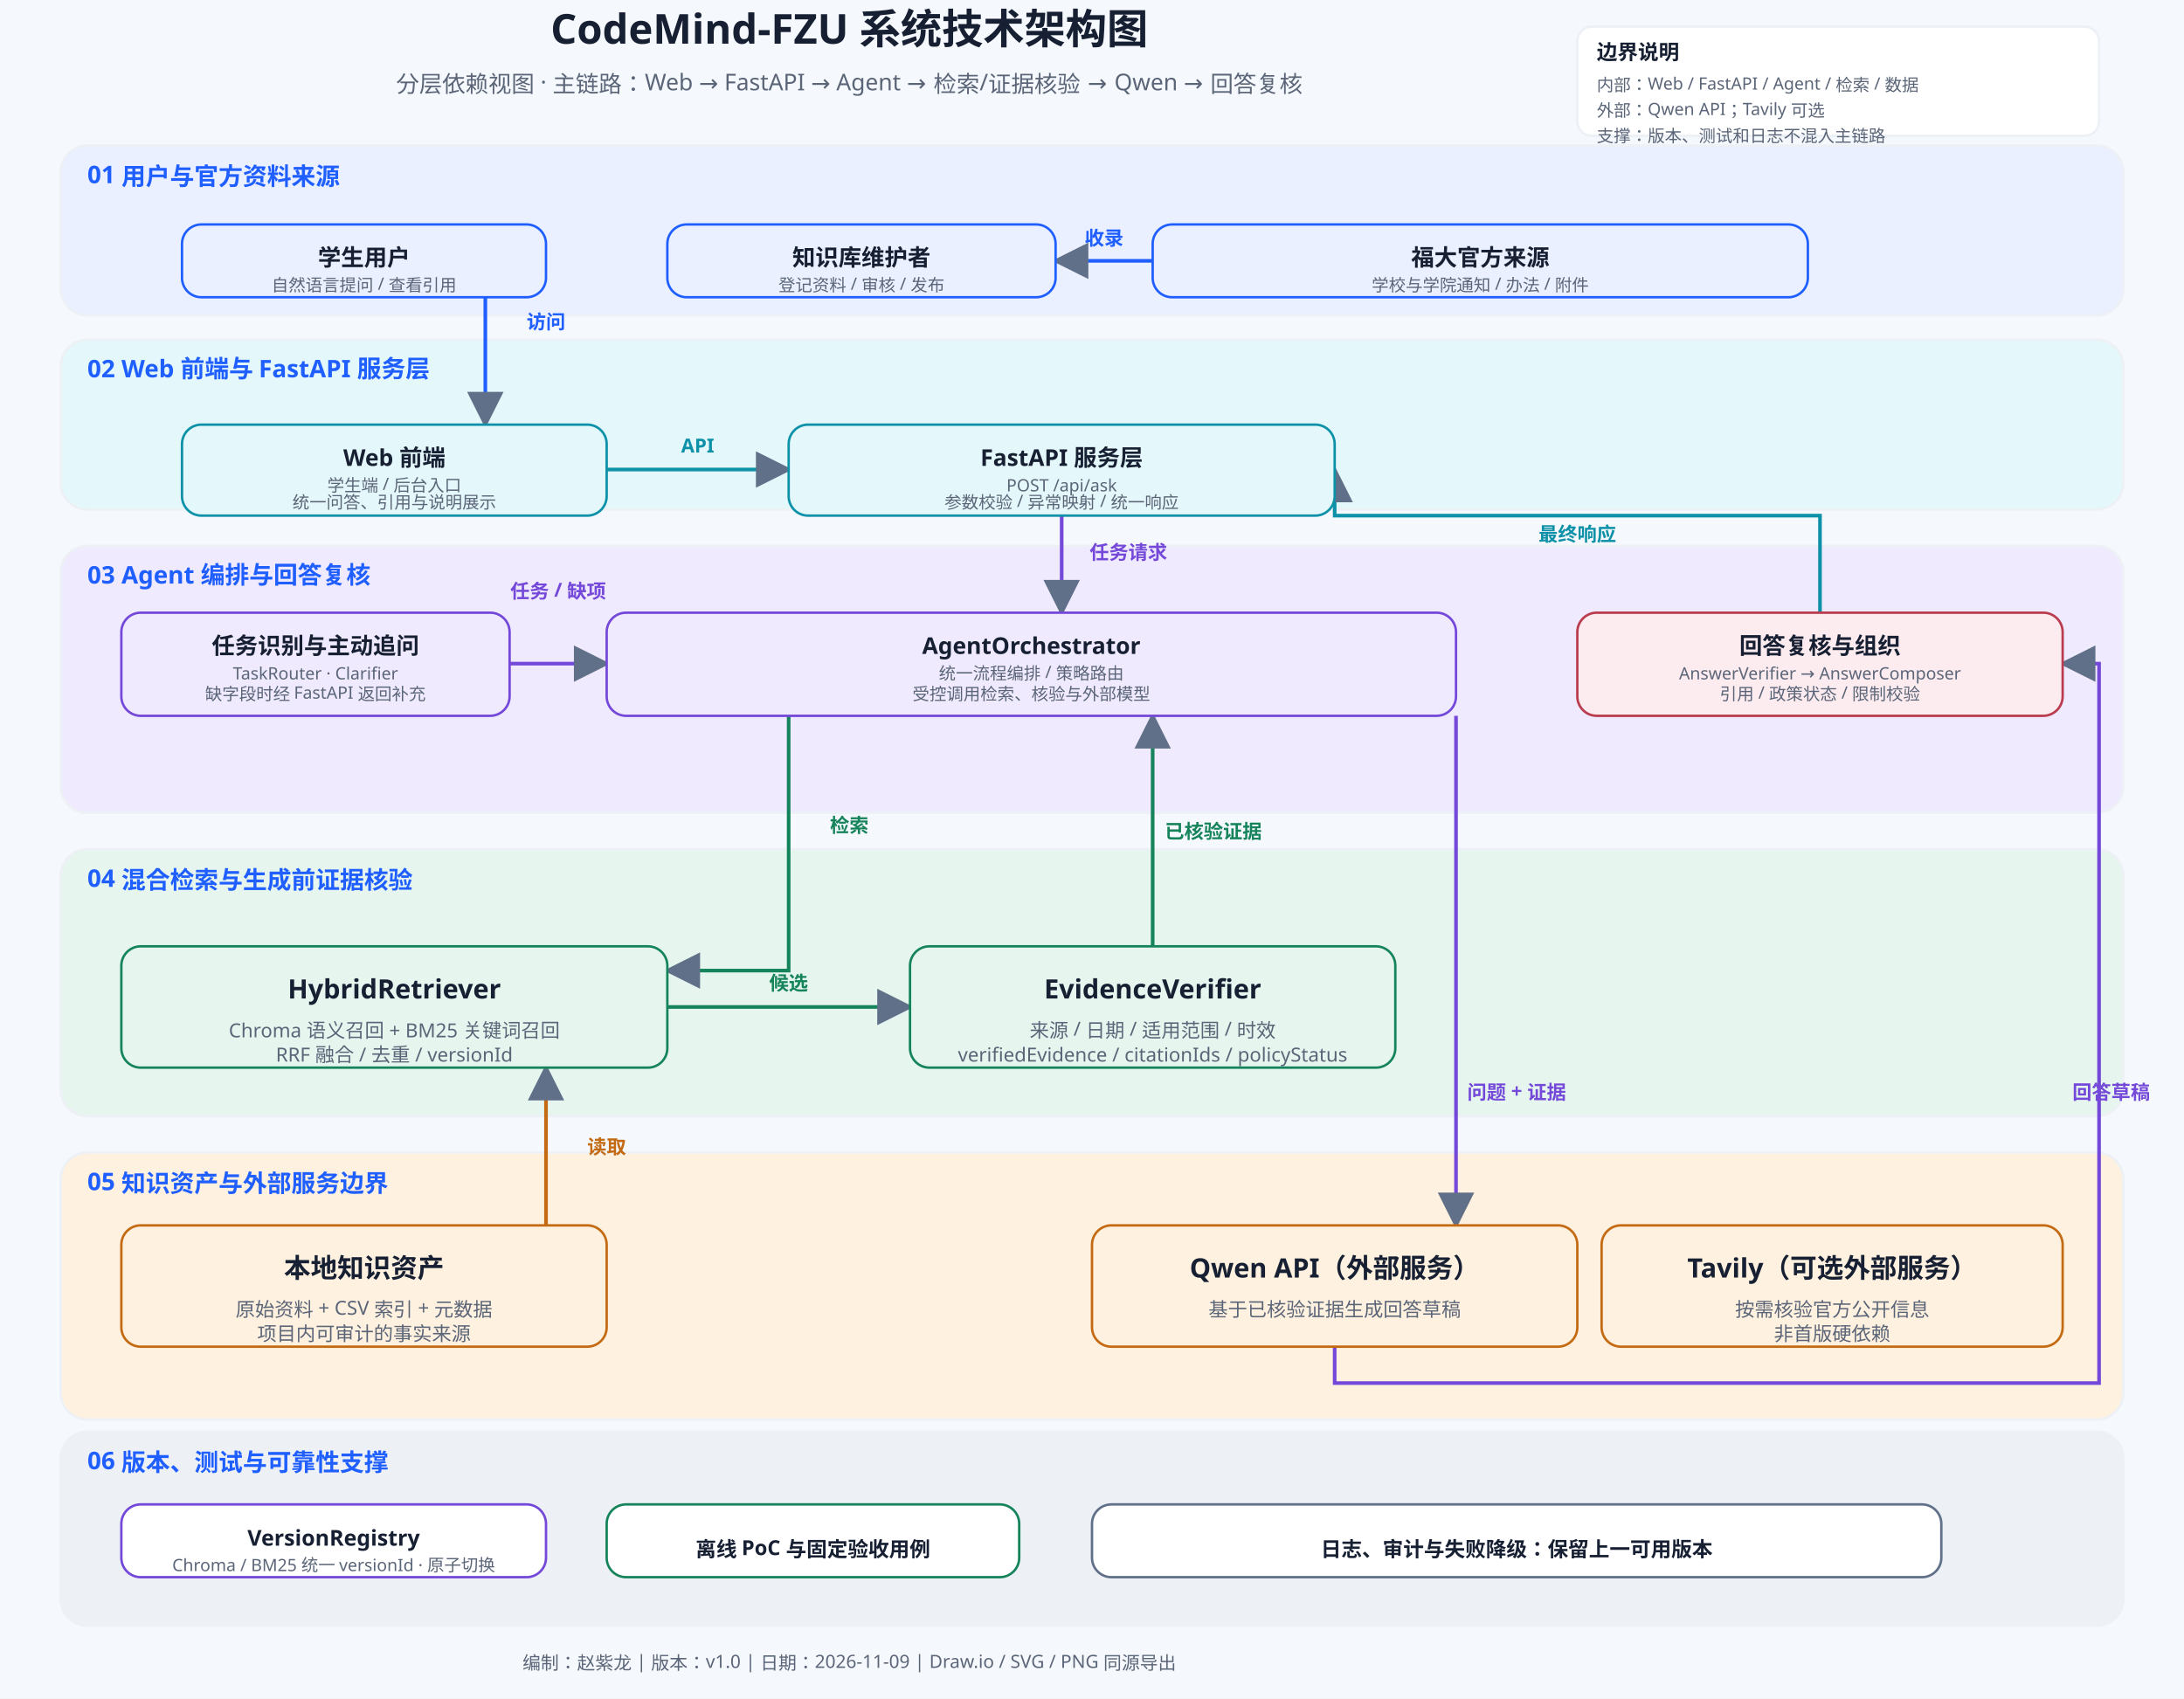
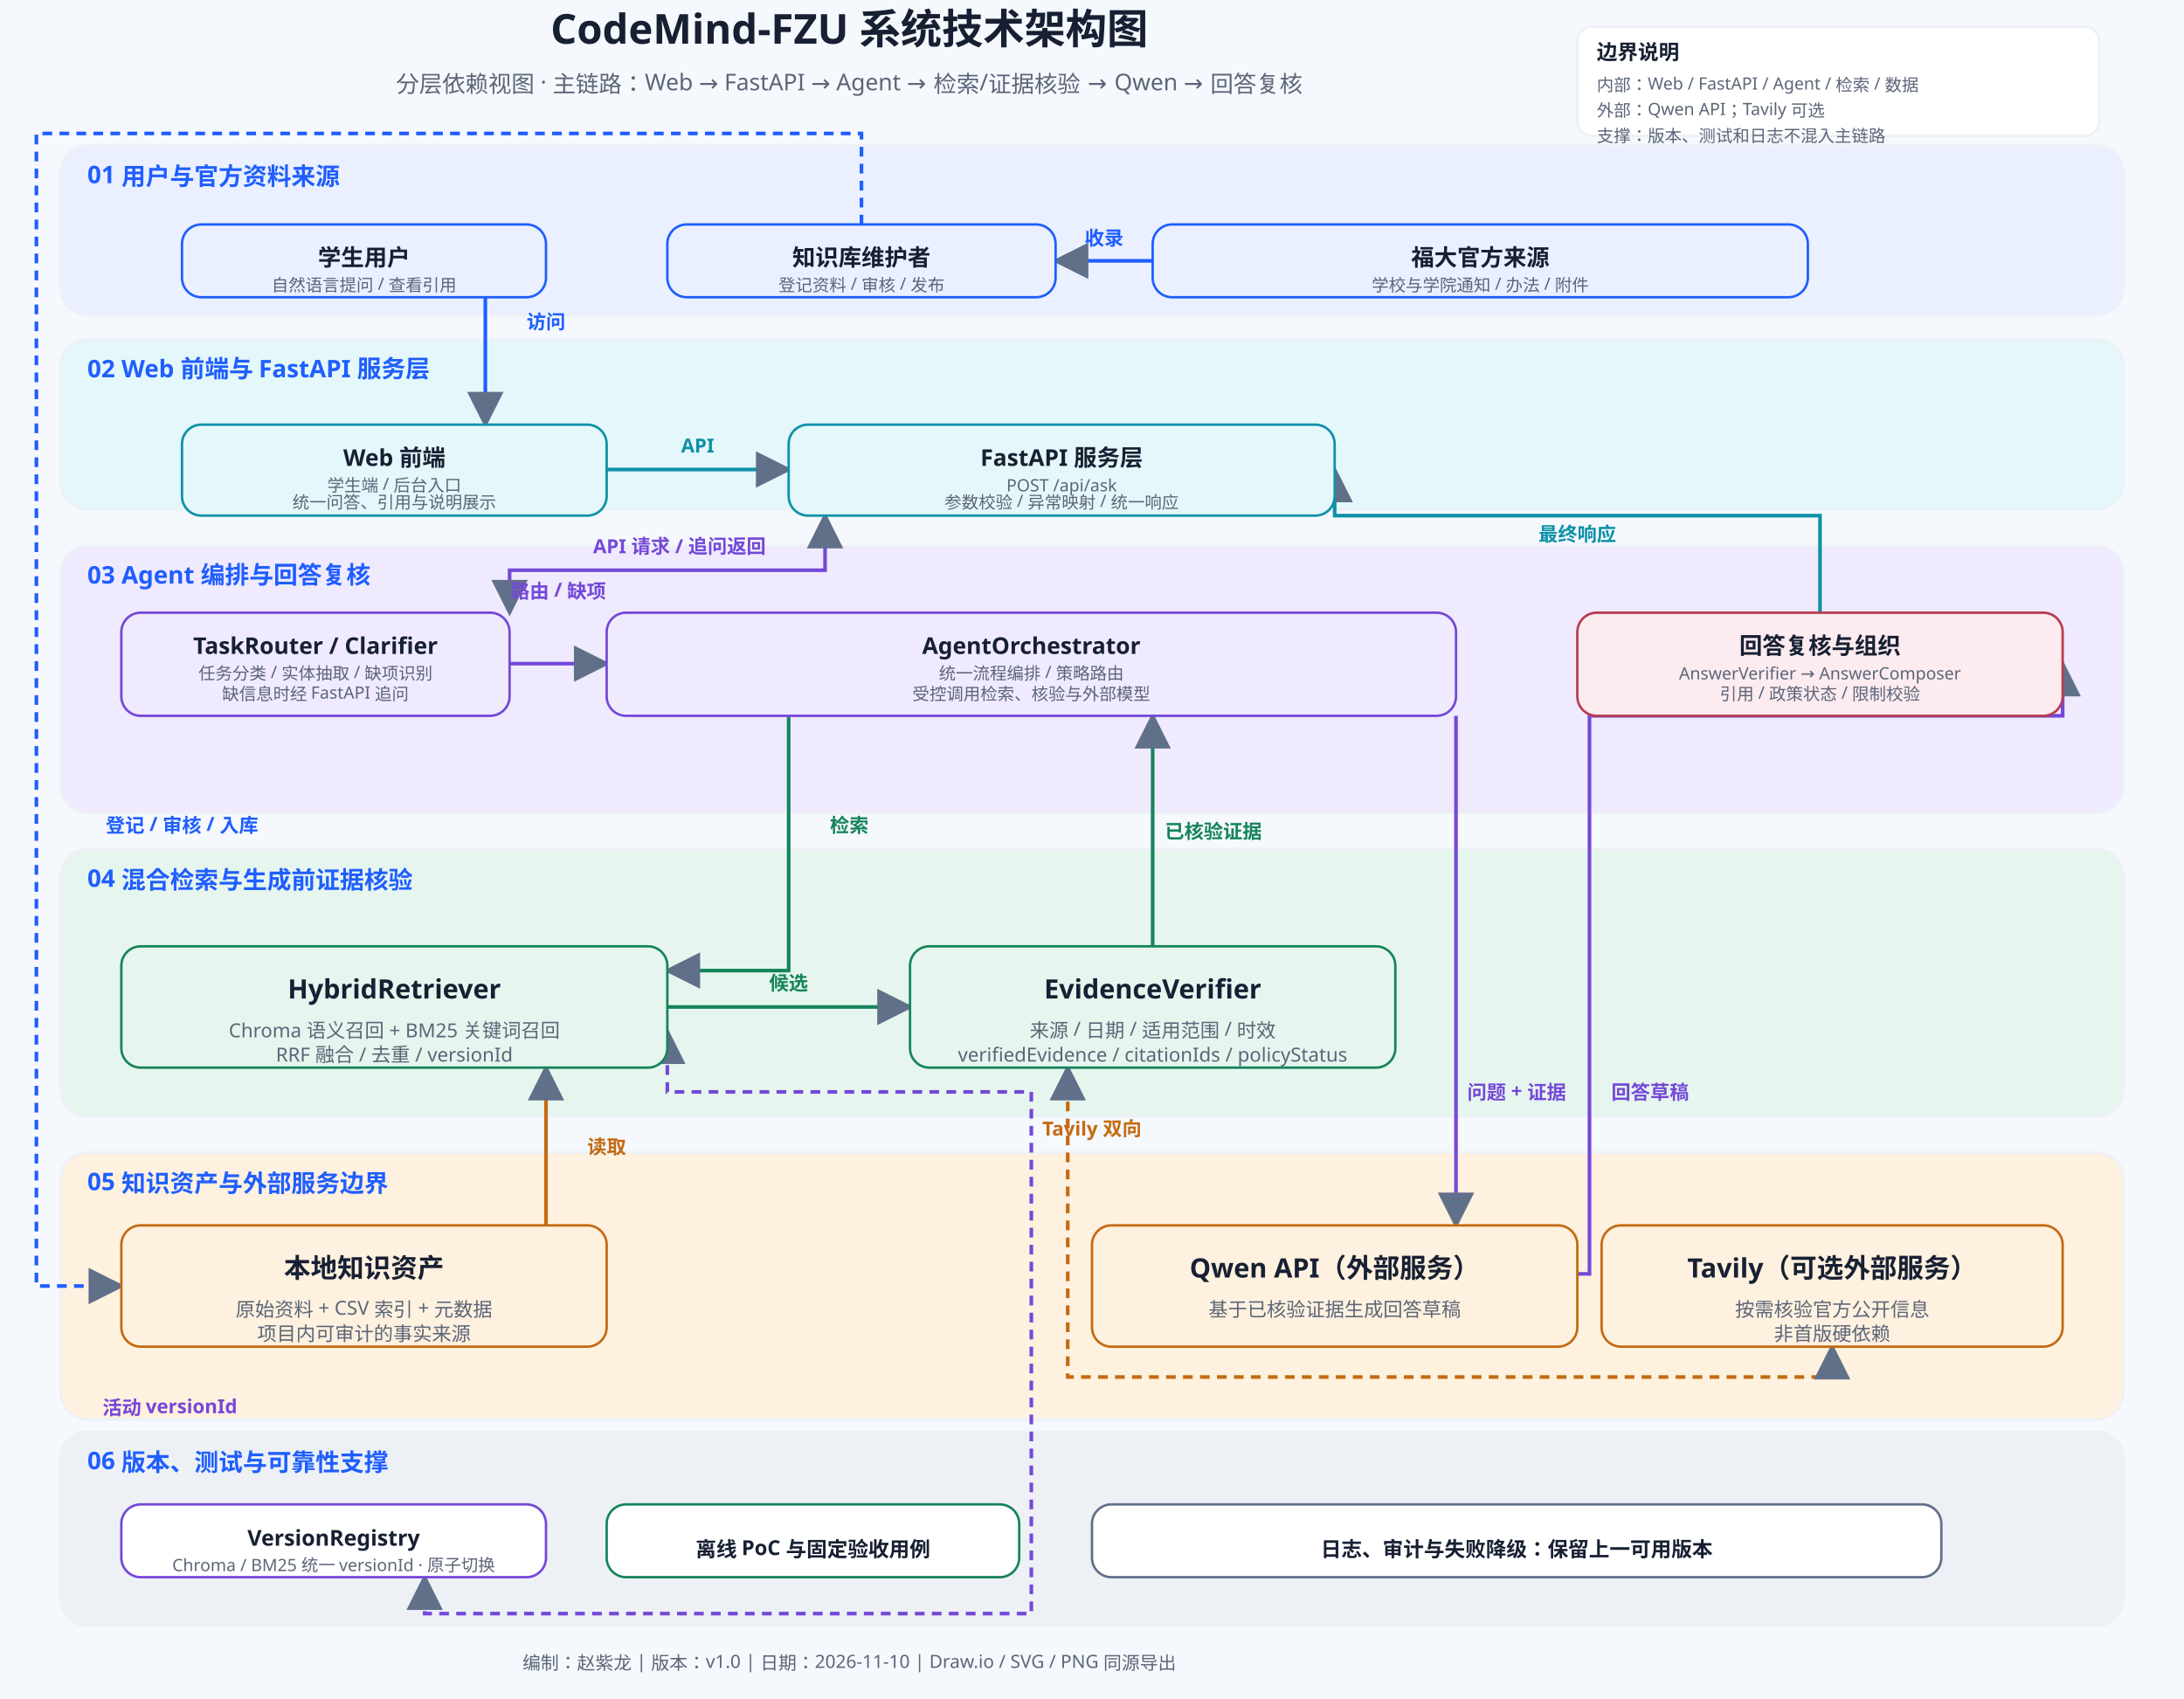
<svg xmlns="http://www.w3.org/2000/svg" width="1800" height="1400" viewBox="0 0 1800 1400">
  <style>text{font-family:'Microsoft YaHei',sans-serif}</style>
  <defs>
    <marker id="arrow" markerWidth="10" markerHeight="10" refX="9" refY="5" orient="auto-start-reverse">
      <path d="M0 0 L10 5 L0 10 z" fill="#617089" />
    </marker>
  </defs>
  <rect width="1800" height="1400" fill="#F5F8FC" />
  <rect x="50" y="120" width="1700" height="140" rx="22" fill="#EAF0FF" stroke="#EDF1F6" stroke-width="2" />
  <text x="72" y="151" font-size="20" font-weight="700" fill="#1F5EFF">01  用户与官方资料来源</text>
  <rect x="50" y="280" width="1700" height="140" rx="22" fill="#E4F7FA" stroke="#EDF1F6" stroke-width="2" />
  <text x="72" y="311" font-size="20" font-weight="700" fill="#1F5EFF">02  Web 前端与 FastAPI 服务层</text>
  <rect x="50" y="450" width="1700" height="220" rx="22" fill="#F0EAFF" stroke="#EDF1F6" stroke-width="2" />
  <text x="72" y="481" font-size="20" font-weight="700" fill="#1F5EFF">03  Agent 编排与回答复核</text>
  <rect x="50" y="700" width="1700" height="220" rx="22" fill="#E6F6EF" stroke="#EDF1F6" stroke-width="2" />
  <text x="72" y="731" font-size="20" font-weight="700" fill="#1F5EFF">04  混合检索与生成前证据核验</text>
  <rect x="50" y="950" width="1700" height="220" rx="22" fill="#FFF1DF" stroke="#EDF1F6" stroke-width="2" />
  <text x="72" y="981" font-size="20" font-weight="700" fill="#1F5EFF">05  知识资产与外部服务边界</text>
  <rect x="50" y="1180" width="1700" height="160" rx="22" fill="#EDF1F6" stroke="#EDF1F6" stroke-width="2" />
  <text x="72" y="1211" font-size="20" font-weight="700" fill="#1F5EFF">06  版本、测试与可靠性支撑</text>
  <polyline points="400,245 400,350" fill="none" stroke="#1F5EFF" stroke-width="3" marker-end="url(#arrow)" />
  <text x="450" y="271" text-anchor="middle" font-size="16" font-weight="700" fill="#1F5EFF">访问</text>
  <polyline points="950,215 870,215" fill="none" stroke="#1F5EFF" stroke-width="3" marker-end="url(#arrow)" />
  <text x="910" y="202" text-anchor="middle" font-size="16" font-weight="700" fill="#1F5EFF">收录</text>
  <polyline points="500,387 650,387" fill="none" stroke="#0D91A8" stroke-width="3" marker-end="url(#arrow)" />
  <text x="575" y="373" text-anchor="middle" font-size="16" font-weight="700" fill="#0D91A8">API</text>
-   <polyline points="875,425 875,505" fill="none" stroke="#7448D8" stroke-width="3" marker-end="url(#arrow)" />
-   <text x="930" y="461" text-anchor="middle" font-size="16" font-weight="700" fill="#7448D8">任务请求</text>
+   <polyline points="680,425 680,470 420,470 420,505" fill="none" stroke="#7448D8" stroke-width="3" marker-start="url(#arrow)" marker-end="url(#arrow)" />
+   <text x="560" y="456" text-anchor="middle" font-size="16" font-weight="700" fill="#7448D8">API 请求 / 追问返回</text>
  <polyline points="420,547 500,547" fill="none" stroke="#7448D8" stroke-width="3" marker-end="url(#arrow)" />
-   <text x="460" y="493" text-anchor="middle" font-size="16" font-weight="700" fill="#7448D8">任务 / 缺项</text>
+   <text x="460" y="493" text-anchor="middle" font-size="16" font-weight="700" fill="#7448D8">路由 / 缺项</text>
  <polyline points="650,590 650,800 550,800" fill="none" stroke="#16845B" stroke-width="3" marker-end="url(#arrow)" />
  <text x="700" y="686" text-anchor="middle" font-size="16" font-weight="700" fill="#16845B">检索</text>
  <polyline points="550,830 750,830" fill="none" stroke="#16845B" stroke-width="3" marker-end="url(#arrow)" />
  <text x="650" y="816" text-anchor="middle" font-size="16" font-weight="700" fill="#16845B">候选</text>
  <polyline points="950,780 950,590" fill="none" stroke="#16845B" stroke-width="3" marker-end="url(#arrow)" />
  <text x="1000" y="691" text-anchor="middle" font-size="16" font-weight="700" fill="#16845B">已核验证据</text>
  <polyline points="1200,590 1200,1010" fill="none" stroke="#7448D8" stroke-width="3" marker-end="url(#arrow)" />
  <text x="1250" y="906" text-anchor="middle" font-size="16" font-weight="700" fill="#7448D8">问题 + 证据</text>
  <polyline points="450,1010 450,880" fill="none" stroke="#C46A12" stroke-width="3" marker-end="url(#arrow)" />
  <text x="500" y="951" text-anchor="middle" font-size="16" font-weight="700" fill="#C46A12">读取</text>
-   <polyline points="1100,1110 1100,1140 1730,1140 1730,547 1700,547" fill="none" stroke="#7448D8" stroke-width="3" marker-end="url(#arrow)" />
-   <text x="1740" y="906" text-anchor="middle" font-size="16" font-weight="700" fill="#7448D8">回答草稿</text>
+   <polyline points="880,880 880,1135 1510,1135 1510,1110" fill="none" stroke="#C46A12" stroke-width="3" stroke-dasharray="8 6" marker-start="url(#arrow)" marker-end="url(#arrow)" />
+   <text x="900" y="936" text-anchor="middle" font-size="16" font-weight="700" fill="#C46A12">Tavily 双向</text>
+   <polyline points="1300,1050 1310,1050 1310,590 1700,590 1700,547" fill="none" stroke="#7448D8" stroke-width="3" marker-end="url(#arrow)" />
+   <text x="1360" y="906" text-anchor="middle" font-size="16" font-weight="700" fill="#7448D8">回答草稿</text>
  <polyline points="1500,505 1500,425 1100,425 1100,387" fill="none" stroke="#0D91A8" stroke-width="3" marker-end="url(#arrow)" />
  <text x="1300" y="446" text-anchor="middle" font-size="16" font-weight="700" fill="#0D91A8">最终响应</text>
+   <polyline points="710,185 710,110 30,110 30,1060 100,1060" fill="none" stroke="#1F5EFF" stroke-width="3" stroke-dasharray="8 6" marker-end="url(#arrow)" />
+   <text x="150" y="686" text-anchor="middle" font-size="16" font-weight="700" fill="#1F5EFF">登记 / 审核 / 入库</text>
+   <polyline points="350,1300 350,1330 850,1330 850,900 550,900 550,850" fill="none" stroke="#7448D8" stroke-width="3" stroke-dasharray="8 6" marker-start="url(#arrow)" marker-end="url(#arrow)" />
+   <text x="140" y="1166" text-anchor="middle" font-size="16" font-weight="700" fill="#7448D8">活动 versionId</text>
  <rect x="150" y="185" width="300" height="60" rx="16" fill="#EAF0FF" stroke="#1F5EFF" stroke-width="2" />
  <text x="300.0" y="219" text-anchor="middle" font-size="19" font-weight="700" fill="#172033">学生用户</text>
  <text x="300.0" y="240" text-anchor="middle" font-size="14" fill="#5B6578">自然语言提问 / 查看引用</text>
  <rect x="550" y="185" width="320" height="60" rx="16" fill="#EAF0FF" stroke="#1F5EFF" stroke-width="2" />
  <text x="710.0" y="219" text-anchor="middle" font-size="19" font-weight="700" fill="#172033">知识库维护者</text>
  <text x="710.0" y="240" text-anchor="middle" font-size="14" fill="#5B6578">登记资料 / 审核 / 发布</text>
  <rect x="950" y="185" width="540" height="60" rx="16" fill="#EAF0FF" stroke="#1F5EFF" stroke-width="2" />
  <text x="1220.0" y="219" text-anchor="middle" font-size="19" font-weight="700" fill="#172033">福大官方来源</text>
  <text x="1220.0" y="240" text-anchor="middle" font-size="14" fill="#5B6578">学校与学院通知 / 办法 / 附件</text>
  <rect x="150" y="350" width="350" height="75" rx="16" fill="#E4F7FA" stroke="#0D91A8" stroke-width="2" />
  <text x="325.0" y="384" text-anchor="middle" font-size="19" font-weight="700" fill="#172033">Web 前端</text>
  <text x="325.0" y="405" text-anchor="middle" font-size="14" fill="#5B6578">学生端 / 后台入口</text>
  <text x="325.0" y="419" text-anchor="middle" font-size="14" fill="#5B6578">统一问答、引用与说明展示</text>
  <rect x="650" y="350" width="450" height="75" rx="16" fill="#E4F7FA" stroke="#0D91A8" stroke-width="2" />
  <text x="875.0" y="384" text-anchor="middle" font-size="19" font-weight="700" fill="#172033">FastAPI 服务层</text>
  <text x="875.0" y="405" text-anchor="middle" font-size="14" fill="#5B6578">POST /api/ask</text>
  <text x="875.0" y="419" text-anchor="middle" font-size="14" fill="#5B6578">参数校验 / 异常映射 / 统一响应</text>
  <rect x="100" y="505" width="320" height="85" rx="16" fill="#F0EAFF" stroke="#7448D8" stroke-width="2" />
-   <text x="260.0" y="539" text-anchor="middle" font-size="19" font-weight="700" fill="#172033">任务识别与主动追问</text>
-   <text x="260.0" y="560" text-anchor="middle" font-size="14" fill="#5B6578">TaskRouter · Clarifier</text>
-   <text x="260.0" y="577" text-anchor="middle" font-size="14" fill="#5B6578">缺字段时经 FastAPI 返回补充</text>
+   <text x="260.0" y="539" text-anchor="middle" font-size="19" font-weight="700" fill="#172033">TaskRouter / Clarifier</text>
+   <text x="260.0" y="560" text-anchor="middle" font-size="14" fill="#5B6578">任务分类 / 实体抽取 / 缺项识别</text>
+   <text x="260.0" y="577" text-anchor="middle" font-size="14" fill="#5B6578">缺信息时经 FastAPI 追问</text>
  <rect x="500" y="505" width="700" height="85" rx="16" fill="#F0EAFF" stroke="#7448D8" stroke-width="2" />
  <text x="850.0" y="539" text-anchor="middle" font-size="19" font-weight="700" fill="#172033">AgentOrchestrator</text>
  <text x="850.0" y="560" text-anchor="middle" font-size="14" fill="#5B6578">统一流程编排 / 策略路由</text>
  <text x="850.0" y="577" text-anchor="middle" font-size="14" fill="#5B6578">受控调用检索、核验与外部模型</text>
  <rect x="1300" y="505" width="400" height="85" rx="16" fill="#FCEBEF" stroke="#B93C4F" stroke-width="2" />
  <text x="1500.0" y="539" text-anchor="middle" font-size="19" font-weight="700" fill="#172033">回答复核与组织</text>
  <text x="1500.0" y="560" text-anchor="middle" font-size="14" fill="#5B6578">AnswerVerifier → AnswerComposer</text>
  <text x="1500.0" y="577" text-anchor="middle" font-size="14" fill="#5B6578">引用 / 政策状态 / 限制校验</text>
  <rect x="100" y="780" width="450" height="100" rx="16" fill="#E6F6EF" stroke="#16845B" stroke-width="2" />
  <text x="325.0" y="823" text-anchor="middle" font-size="22" font-weight="700" fill="#172033">HybridRetriever</text>
  <text x="325.0" y="855" text-anchor="middle" font-size="16" fill="#5B6578">Chroma 语义召回 + BM25 关键词召回</text>
  <text x="325.0" y="875" text-anchor="middle" font-size="16" fill="#5B6578">RRF 融合 / 去重 / versionId</text>
  <rect x="750" y="780" width="400" height="100" rx="16" fill="#E6F6EF" stroke="#16845B" stroke-width="2" />
  <text x="950.0" y="823" text-anchor="middle" font-size="22" font-weight="700" fill="#172033">EvidenceVerifier</text>
  <text x="950.0" y="855" text-anchor="middle" font-size="16" fill="#5B6578">来源 / 日期 / 适用范围 / 时效</text>
  <text x="950.0" y="875" text-anchor="middle" font-size="16" fill="#5B6578">verifiedEvidence / citationIds / policyStatus</text>
  <rect x="100" y="1010" width="400" height="100" rx="16" fill="#FFF1DF" stroke="#C46A12" stroke-width="2" />
  <text x="300.0" y="1053" text-anchor="middle" font-size="22" font-weight="700" fill="#172033">本地知识资产</text>
  <text x="300.0" y="1085" text-anchor="middle" font-size="16" fill="#5B6578">原始资料 + CSV 索引 + 元数据</text>
  <text x="300.0" y="1105" text-anchor="middle" font-size="16" fill="#5B6578">项目内可审计的事实来源</text>
  <rect x="900" y="1010" width="400" height="100" rx="16" fill="#FFF1DF" stroke="#C46A12" stroke-width="2" />
  <text x="1100.0" y="1053" text-anchor="middle" font-size="22" font-weight="700" fill="#172033">Qwen API（外部服务）</text>
  <text x="1100.0" y="1085" text-anchor="middle" font-size="16" fill="#5B6578">基于已核验证据生成回答草稿</text>
  <rect x="1320" y="1010" width="380" height="100" rx="16" fill="#FFF1DF" stroke="#C46A12" stroke-width="2" />
  <text x="1510.0" y="1053" text-anchor="middle" font-size="22" font-weight="700" fill="#172033">Tavily（可选外部服务）</text>
  <text x="1510.0" y="1085" text-anchor="middle" font-size="16" fill="#5B6578">按需核验官方公开信息</text>
  <text x="1510.0" y="1105" text-anchor="middle" font-size="16" fill="#5B6578">非首版硬依赖</text>
  <rect x="100" y="1240" width="350" height="60" rx="16" fill="#FFFFFF" stroke="#7448D8" stroke-width="2" />
  <text x="275.0" y="1274" text-anchor="middle" font-size="18" font-weight="700" fill="#172033">VersionRegistry</text>
  <text x="275.0" y="1295" text-anchor="middle" font-size="14" fill="#5B6578">Chroma / BM25 统一 versionId · 原子切换</text>
  <rect x="500" y="1240" width="340" height="60" rx="16" fill="#FFFFFF" stroke="#16845B" stroke-width="2" />
  <text x="670.0" y="1283" text-anchor="middle" font-size="17" font-weight="700" fill="#172033">离线 PoC 与固定验收用例</text>
  <rect x="900" y="1240" width="700" height="60" rx="16" fill="#FFFFFF" stroke="#617089" stroke-width="2" />
  <text x="1250.0" y="1283" text-anchor="middle" font-size="17" font-weight="700" fill="#172033">日志、审计与失败降级：保留上一可用版本</text>
  <text x="700" y="36" text-anchor="middle" font-size="34" font-weight="700" fill="#172033">CodeMind-FZU 系统技术架构图</text>
  <text x="700" y="76" text-anchor="middle" font-size="19" font-weight="400" fill="#5B6578">分层依赖视图 · 主链路：Web → FastAPI → Agent → 检索/证据核验 → Qwen → 回答复核</text>
-   <text x="700" y="1376" text-anchor="middle" font-size="15" font-weight="400" fill="#5B6578">编制：赵紫龙  |  版本：v1.0  |  日期：2026-11-09  |  Draw.io / SVG / PNG 同源导出</text>
+   <text x="700" y="1376" text-anchor="middle" font-size="15" font-weight="400" fill="#5B6578">编制：赵紫龙  |  版本：v1.0  |  日期：2026-11-10  |  Draw.io / SVG / PNG 同源导出</text>
  <rect x="1300" y="22" width="430" height="90" rx="12" fill="#FFFFFF" stroke="#EDF1F6" stroke-width="2" />
  <text x="1316" y="49" font-size="17" font-weight="700" fill="#172033">边界说明</text>
  <text x="1316" y="75" font-size="14" fill="#5B6578">内部：Web / FastAPI / Agent / 检索 / 数据</text>
  <text x="1316" y="96" font-size="14" fill="#5B6578">外部：Qwen API；Tavily 可选</text>
  <text x="1316" y="117" font-size="14" fill="#5B6578">支撑：版本、测试和日志不混入主链路</text>
</svg>
